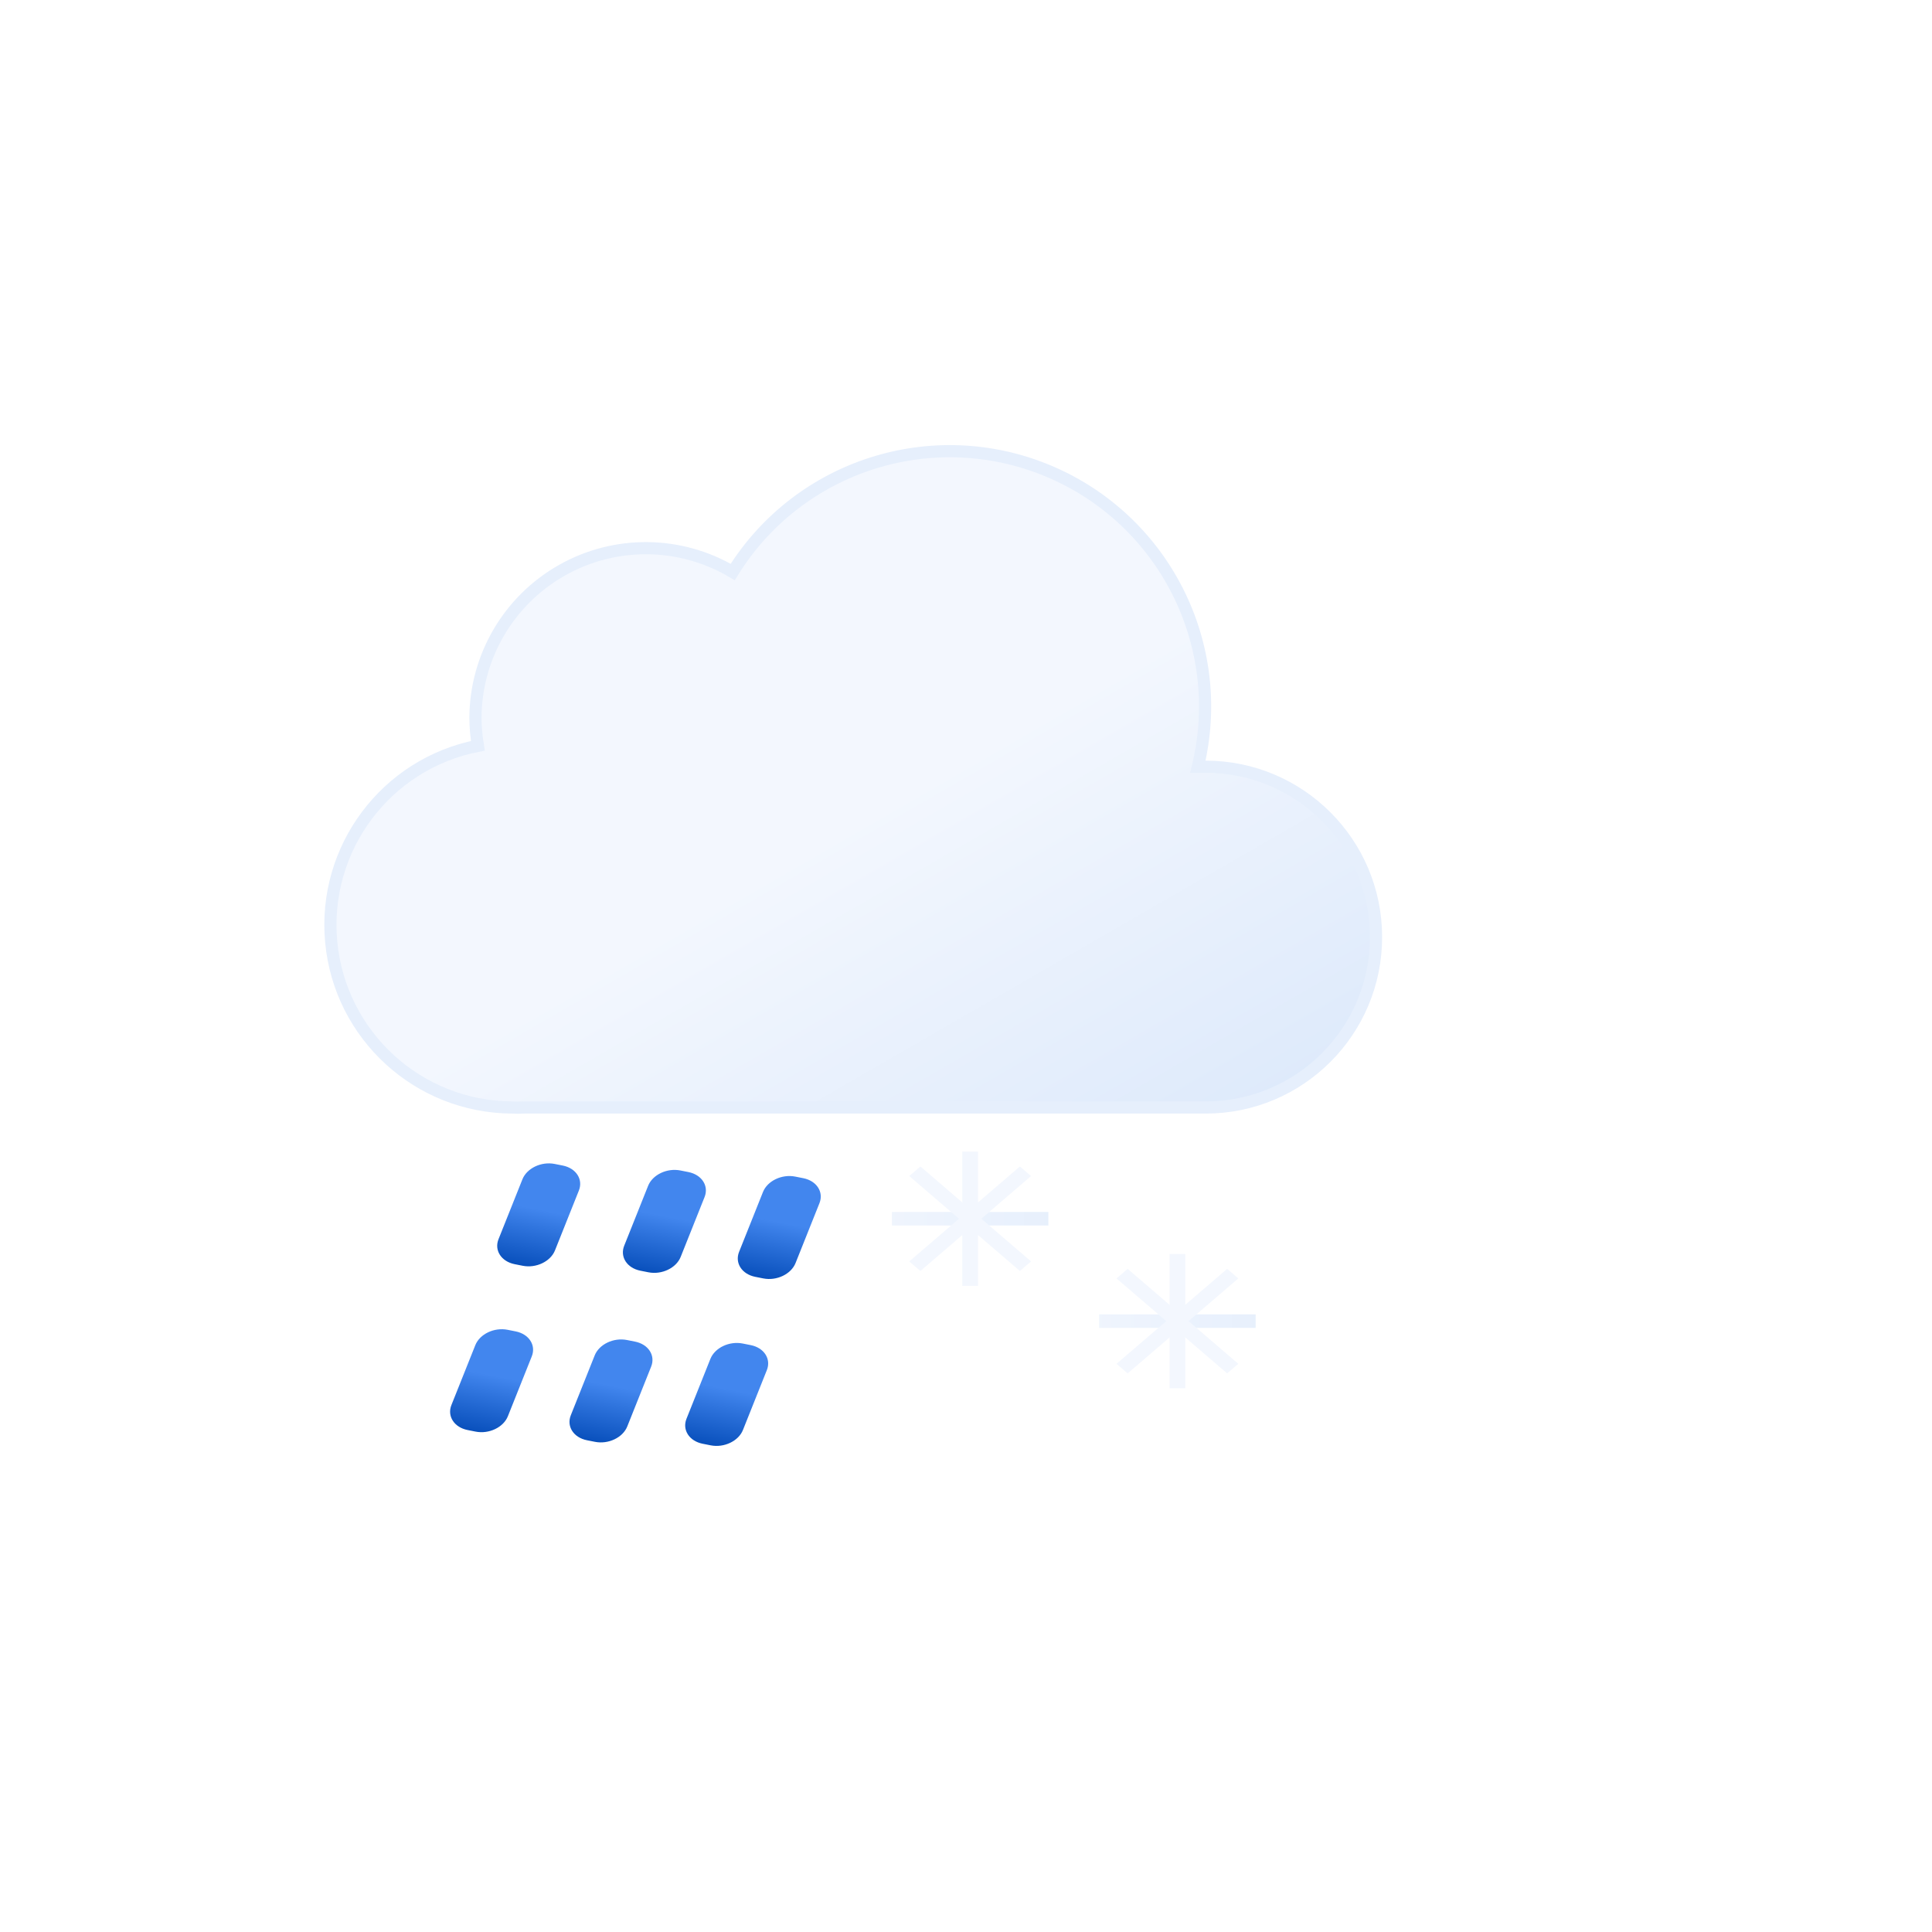
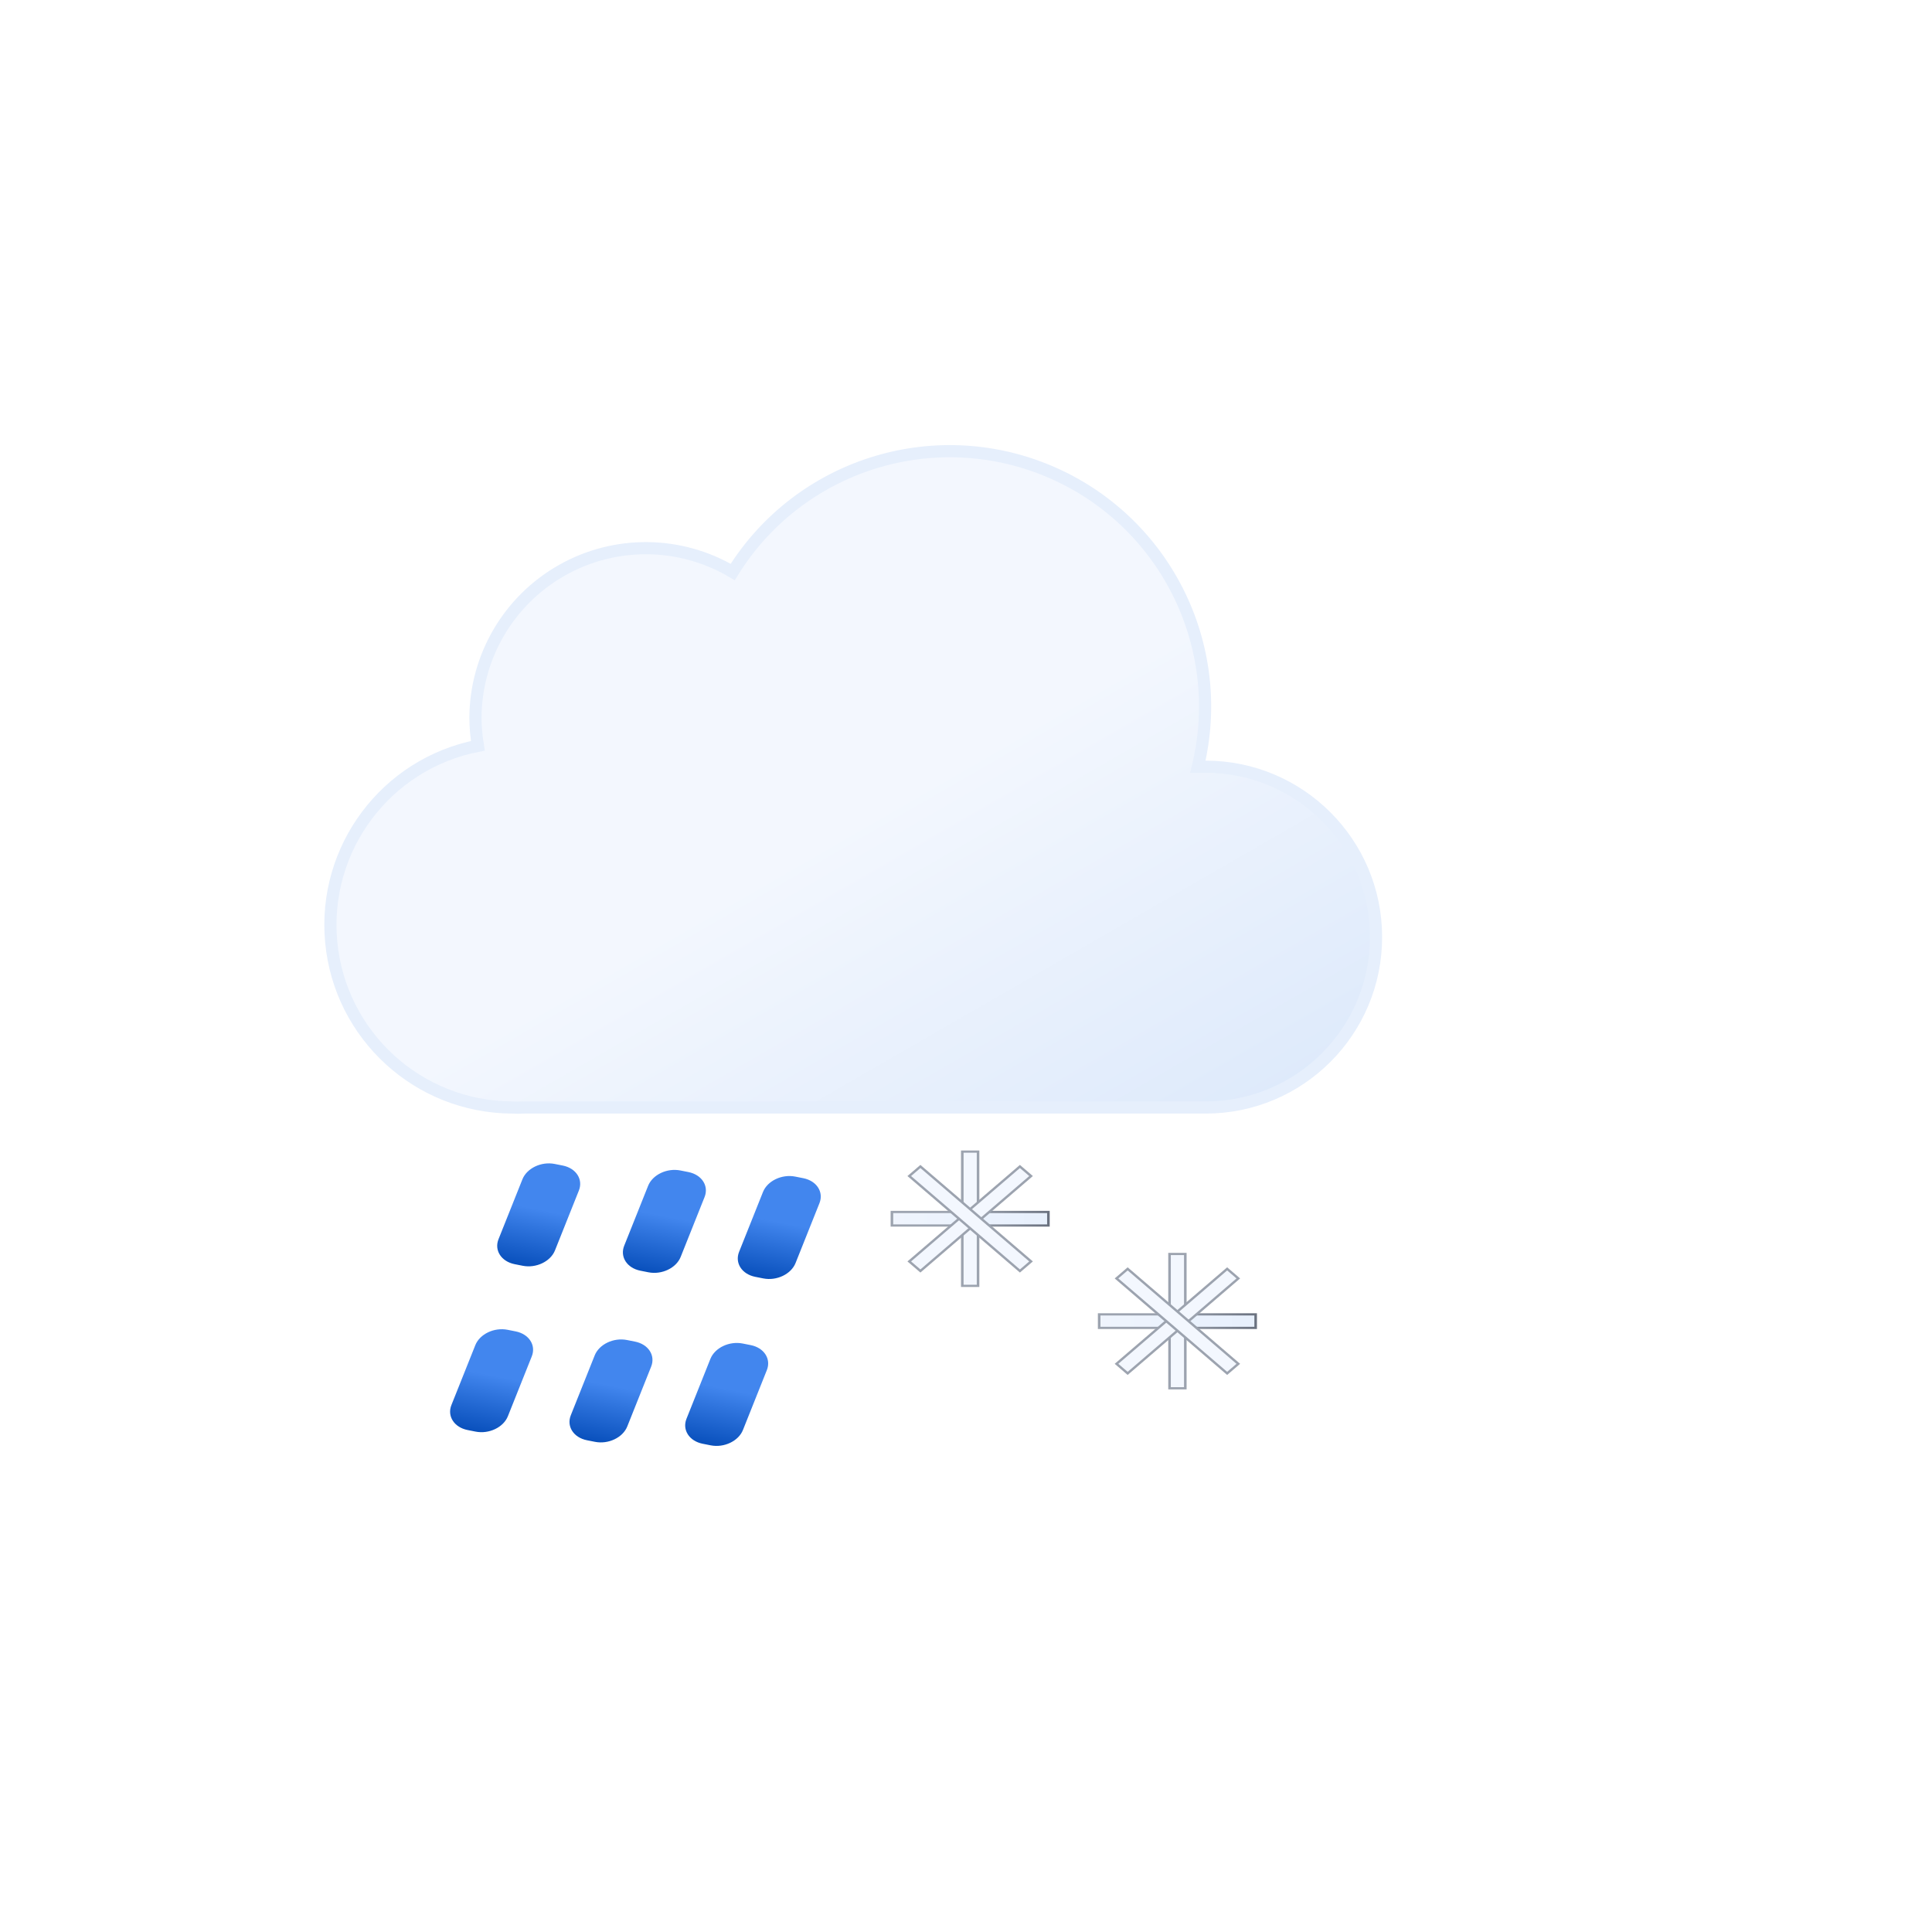
<svg xmlns="http://www.w3.org/2000/svg" xmlns:xlink="http://www.w3.org/1999/xlink" viewBox="0 0 79.374 79.374" version="1.1" id="svg22" width="300" height="300">
  <defs id="defs16">
    <linearGradient id="a" x1="40.76" y1="23" x2="50.83" y2="40.46" gradientUnits="userSpaceOnUse">
      <stop offset="0" stop-color="#9ca3af" id="stop2" />
      <stop offset="0.45" stop-color="#9ca3af" id="stop4" />
      <stop offset="1" stop-color="#6b7280" id="stop6" />
    </linearGradient>
    <linearGradient id="b" x1="22.56" y1="21.96" x2="39.2" y2="50.8" gradientUnits="userSpaceOnUse" gradientTransform="translate(3.032984)" xlink:href="#a">
      <stop offset="0" stop-color="#f3f7fe" id="stop9" />
      <stop offset="0.45" stop-color="#f3f7fe" id="stop11" />
      <stop offset="1" stop-color="#deeafb" id="stop13" />
    </linearGradient>
    <linearGradient xlink:href="#b" id="linearGradient4613" x1="-15.909" y1="60.877" x2="47.525" y2="60.877" gradientUnits="userSpaceOnUse" />
    <linearGradient xlink:href="#b" id="linearGradient4615" gradientUnits="userSpaceOnUse" x1="-15.909" y1="60.877" x2="47.525" y2="60.877" />
    <linearGradient xlink:href="#b" id="linearGradient4617" gradientUnits="userSpaceOnUse" x1="-15.909" y1="60.877" x2="47.525" y2="60.877" />
    <linearGradient xlink:href="#b" id="linearGradient4619" gradientUnits="userSpaceOnUse" x1="-15.909" y1="60.877" x2="47.525" y2="60.877" />
    <linearGradient xlink:href="#b" id="linearGradient4621" gradientUnits="userSpaceOnUse" x1="-15.909" y1="60.877" x2="47.525" y2="60.877" />
    <linearGradient xlink:href="#b" id="linearGradient4623" gradientUnits="userSpaceOnUse" x1="-15.909" y1="60.877" x2="47.525" y2="60.877" />
    <linearGradient xlink:href="#b" id="linearGradient4625" gradientUnits="userSpaceOnUse" x1="-15.909" y1="60.877" x2="47.525" y2="60.877" />
    <linearGradient xlink:href="#b" id="linearGradient4627" gradientUnits="userSpaceOnUse" x1="-15.909" y1="60.877" x2="47.525" y2="60.877" />
    <linearGradient xlink:href="#b" id="linearGradient4629" gradientUnits="userSpaceOnUse" x1="-15.909" y1="60.877" x2="47.525" y2="60.877" />
    <linearGradient xlink:href="#b" id="linearGradient4631" gradientUnits="userSpaceOnUse" x1="-15.909" y1="60.877" x2="47.525" y2="60.877" />
-     <linearGradient xlink:href="#b" id="linearGradient4633" gradientUnits="userSpaceOnUse" x1="-15.909" y1="60.877" x2="47.525" y2="60.877" />
+     <linearGradient xlink:href="#a" id="linearGradient4633" gradientUnits="userSpaceOnUse" x1="-15.909" y1="60.877" x2="47.525" y2="60.877" />
    <linearGradient id="b-6" x1="23.31" y1="44.3" x2="24.69" y2="46.7" gradientUnits="userSpaceOnUse">
      <stop offset="0" stop-color="#4286ee" id="stop9-7" />
      <stop offset="0.45" stop-color="#4286ee" id="stop11-5" />
      <stop offset="1" stop-color="#0950bc" id="stop13-3" />
    </linearGradient>
    <linearGradient id="b-6-5" x1="23.31" y1="44.3" x2="24.69" y2="46.7" gradientUnits="userSpaceOnUse">
      <stop offset="0" stop-color="#4286ee" id="stop9-7-6" />
      <stop offset="0.45" stop-color="#4286ee" id="stop11-5-2" />
      <stop offset="1" stop-color="#0950bc" id="stop13-3-9" />
    </linearGradient>
    <linearGradient xlink:href="#b-6-5" id="linearGradient5778" x1="49.069" y1="-5.656" x2="59.287" y2="-5.656" gradientUnits="userSpaceOnUse" />
    <linearGradient id="b-6-5-2" x1="23.31" y1="44.3" x2="24.69" y2="46.7" gradientUnits="userSpaceOnUse">
      <stop offset="0" stop-color="#4286ee" id="stop9-7-6-7" />
      <stop offset="0.45" stop-color="#4286ee" id="stop11-5-2-0" />
      <stop offset="1" stop-color="#0950bc" id="stop13-3-9-9" />
    </linearGradient>
    <linearGradient xlink:href="#b-6-5" id="linearGradient5990" gradientUnits="userSpaceOnUse" x1="49.069" y1="-5.656" x2="59.287" y2="-5.656" gradientTransform="translate(16.54719,-1.504176)" />
    <linearGradient xlink:href="#b-6-5" id="linearGradient6017" gradientUnits="userSpaceOnUse" x1="49.069" y1="-5.656" x2="59.287" y2="-5.656" gradientTransform="translate(-1.738595,-10.09705)" />
    <linearGradient xlink:href="#b-6-5" id="linearGradient6068" gradientUnits="userSpaceOnUse" gradientTransform="translate(15.27803,-11.22153)" x1="49.069" y1="-5.656" x2="59.287" y2="-5.656" />
    <linearGradient xlink:href="#b-6-5" id="linearGradient6095" gradientUnits="userSpaceOnUse" gradientTransform="translate(-3.310603,-19.33131)" x1="49.069" y1="-5.656" x2="59.287" y2="-5.656" />
    <linearGradient xlink:href="#b-6-5" id="linearGradient6122" gradientUnits="userSpaceOnUse" gradientTransform="translate(13.44158,-20.43607)" x1="49.069" y1="-5.656" x2="59.287" y2="-5.656" />
+     <linearGradient xlink:href="#a" id="linearGradient882" x1="22.159" y1="65.106" x2="35.108" y2="65.106" gradientUnits="userSpaceOnUse" />
+     <linearGradient xlink:href="#a" id="linearGradient890" x1="22.159" y1="65.106" x2="35.108" y2="65.106" gradientUnits="userSpaceOnUse" />
  </defs>
  <path d="m 49.533,31.5 h -0.32 a 10.49,10.49 0 0 0 -19.11,-8 7,7 0 0 0 -10.57,6 7.21,7.21 0 0 0 0.1,1.14 7.5,7.5 0 0 0 1.4,14.86 4.19,4.19 0 0 0 0.5,0 v 0 h 28 a 7,7 0 0 0 0,-14 z" stroke="#e6effc" stroke-miterlimit="10" stroke-width="0.5" fill="url(#b)" id="path20" style="fill:url(#b);fill-opacity:1" />
  <g style="fill:#b3b3b3" transform="matrix(0.4526696,0,0,0.4051977,29.25177,29.17685)" id="g116">
    <g style="fill:url(#linearGradient4613);fill-opacity:1" transform="matrix(1.096787,0,0,1.0514,-2.516025,-4.055994)" id="g116-3">
-       <g style="fill:url(#linearGradient4623);fill-opacity:1" id="g79" transform="translate(-4.976894,-12.20478)">
-         <rect ry="0" y="64.453" x="22.159" height="1.305" width="12.949" id="rect40" style="fill:url(#linearGradient4615);fill-opacity:1;stroke-width:0.213" />
-         <rect transform="rotate(-90)" ry="0" y="27.982" x="-71.58" height="1.305" width="12.949" id="rect40-3" style="fill:url(#linearGradient4617);fill-opacity:1;stroke-width:0.213" />
-         <rect transform="rotate(-45)" ry="0" y="65.631" x="-32.264" height="1.305" width="12.949" id="rect40-6" style="fill:url(#linearGradient4619);fill-opacity:1;stroke-width:0.213" />
-         <rect transform="rotate(-135)" ry="0" y="-26.442" x="-72.758" height="1.305" width="12.949" id="rect40-3-7" style="fill:url(#linearGradient4621);fill-opacity:1;stroke-width:0.213" />
+       <g style="fill:url(#linearGradient4623);fill-opacity:1;stroke:url(#linearGradient890)" id="g79" transform="translate(-4.976894,-12.20478)">
+         <rect ry="0" y="64.453" x="22.159" height="1.305" width="12.949" id="rect40" style="fill:url(#linearGradient4615);fill-opacity:1;stroke-width:0.213;stroke:url(#linearGradient890)" />
+         <rect transform="rotate(-90)" ry="0" y="27.982" x="-71.58" height="1.305" width="12.949" id="rect40-3" style="fill:url(#linearGradient4617);fill-opacity:1;stroke-width:0.213;stroke:url(#linearGradient890)" />
+         <rect transform="rotate(-45)" ry="0" y="65.631" x="-32.264" height="1.305" width="12.949" id="rect40-6" style="fill:url(#linearGradient4619);fill-opacity:1;stroke-width:0.213;stroke:url(#linearGradient890)" />
+         <rect transform="rotate(-135)" ry="0" y="-26.442" x="-72.758" height="1.305" width="12.949" id="rect40-3-7" style="fill:url(#linearGradient4621);fill-opacity:1;stroke-width:0.213;stroke:url(#linearGradient890)" />
      </g>
-       <g style="fill:url(#linearGradient4633);fill-opacity:1" transform="translate(12.17309,-2.33065)" id="g79-5">
-         <rect ry="0" y="64.453" x="22.159" height="1.305" width="12.949" id="rect40-35" style="fill:url(#linearGradient4625);fill-opacity:1;stroke-width:0.213" />
-         <rect transform="rotate(-90)" ry="0" y="27.982" x="-71.58" height="1.305" width="12.949" id="rect40-3-6" style="fill:url(#linearGradient4627);fill-opacity:1;stroke-width:0.213" />
-         <rect transform="rotate(-45)" ry="0" y="65.631" x="-32.264" height="1.305" width="12.949" id="rect40-6-2" style="fill:url(#linearGradient4629);fill-opacity:1;stroke-width:0.213" />
-         <rect transform="rotate(-135)" ry="0" y="-26.442" x="-72.758" height="1.305" width="12.949" id="rect40-3-7-9" style="fill:url(#linearGradient4631);fill-opacity:1;stroke-width:0.213" />
+       <g style="fill:url(#linearGradient4633);fill-opacity:1;stroke:url(#linearGradient882)" transform="translate(12.17309,-2.33065)" id="g79-5">
+         <rect ry="0" y="64.453" x="22.159" height="1.305" width="12.949" id="rect40-35" style="fill:url(#linearGradient4625);fill-opacity:1;stroke-width:0.213;stroke:url(#linearGradient882)" />
+         <rect transform="rotate(-90)" ry="0" y="27.982" x="-71.58" height="1.305" width="12.949" id="rect40-3-6" style="fill:url(#linearGradient4627);fill-opacity:1;stroke-width:0.213;stroke:url(#linearGradient882)" />
+         <rect transform="rotate(-45)" ry="0" y="65.631" x="-32.264" height="1.305" width="12.949" id="rect40-6-2" style="fill:url(#linearGradient4629);fill-opacity:1;stroke-width:0.213;stroke:url(#linearGradient882)" />
+         <rect transform="rotate(-135)" ry="0" y="-26.442" x="-72.758" height="1.305" width="12.949" id="rect40-3-7-9" style="fill:url(#linearGradient4631);fill-opacity:1;stroke-width:0.213;stroke:url(#linearGradient882)" />
      </g>
      <rect style="fill:url(#linearGradient5778);stroke-width:0.491;fill-opacity:1.0" id="rect400-3-0-2-1-3-5" width="10.217" height="4.796" x="49.069" y="-8.054" ry="2.057" transform="matrix(-0.3240804,0.9460295,-0.9743352,-0.2251019,0,0)" />
      <rect style="fill:url(#linearGradient5990);fill-opacity:1;stroke-width:0.491" id="rect400-3-0-2-1-3-5-3" width="10.217" height="4.796" x="65.617" y="-9.558" ry="2.057" transform="matrix(-0.3240804,0.9460295,-0.9743352,-0.2251019,0,0)" />
      <rect style="fill:url(#linearGradient6017);fill-opacity:1;stroke-width:0.491" id="rect400-3-0-2-1-3-5-6" width="10.217" height="4.796" x="47.331" y="-18.151" ry="2.057" transform="matrix(-0.3240804,0.9460295,-0.9743352,-0.2251019,0,0)" />
      <rect style="fill:url(#linearGradient6068);fill-opacity:1;stroke-width:0.491" id="rect400-3-0-2-1-3-5-6-0" width="10.217" height="4.796" x="64.347" y="-19.275" ry="2.057" transform="matrix(-0.3240804,0.9460295,-0.9743352,-0.2251019,0,0)" />
      <rect style="fill:url(#linearGradient6095);fill-opacity:1;stroke-width:0.491" id="rect400-3-0-2-1-3-5-6-2" width="10.217" height="4.796" x="45.759" y="-27.385" ry="2.057" transform="matrix(-0.3240804,0.9460295,-0.9743352,-0.2251019,0,0)" />
      <rect style="fill:url(#linearGradient6122);fill-opacity:1;stroke-width:0.491" id="rect400-3-0-2-1-3-5-6-6" width="10.217" height="4.796" x="62.511" y="-28.49" ry="2.057" transform="matrix(-0.3240804,0.9460295,-0.9743352,-0.2251019,0,0)" />
    </g>
  </g>
</svg>
